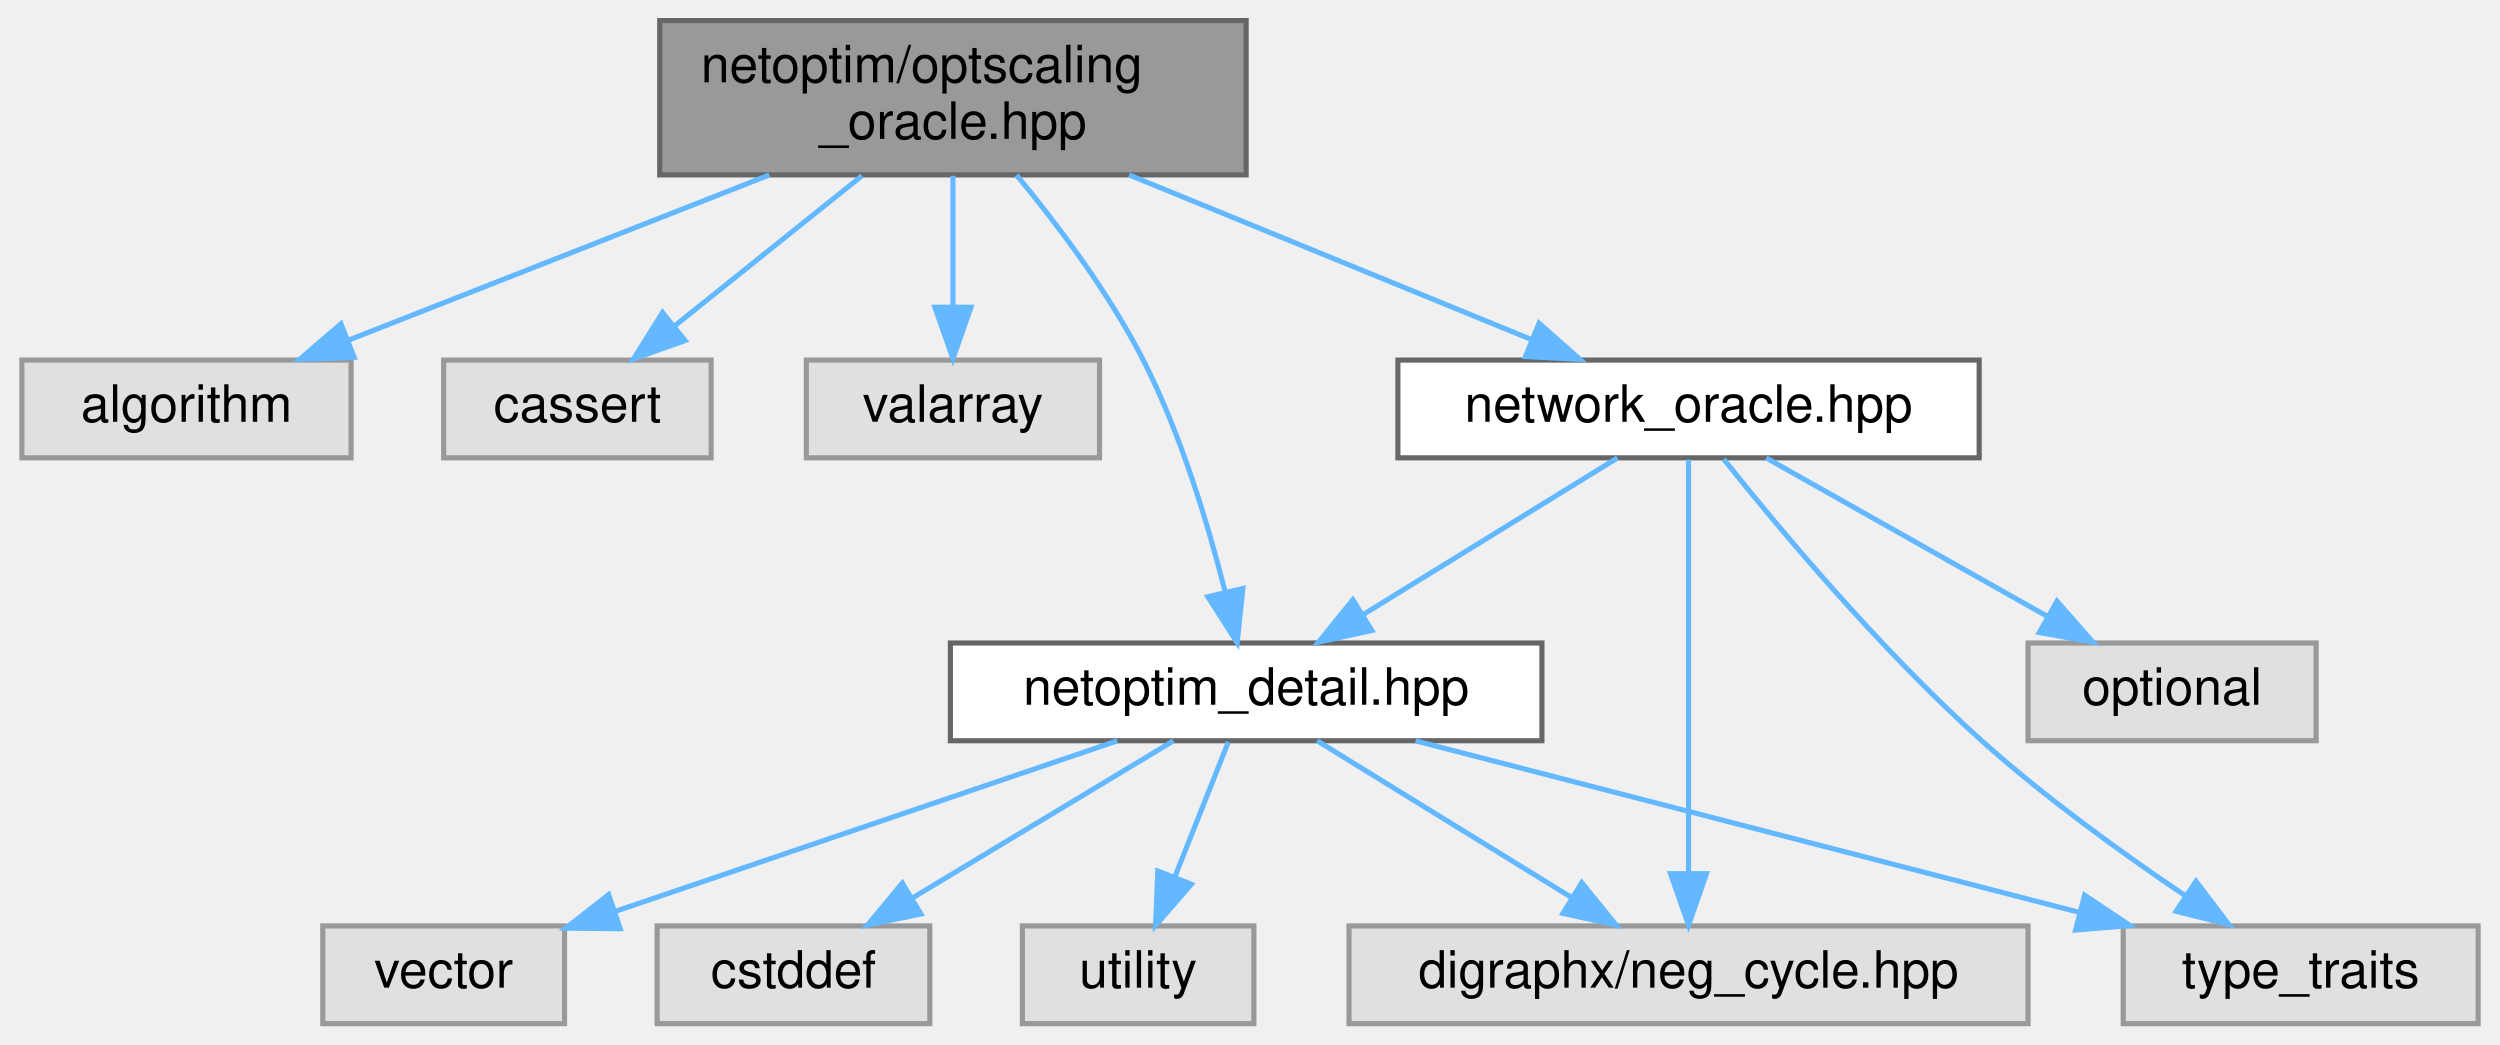
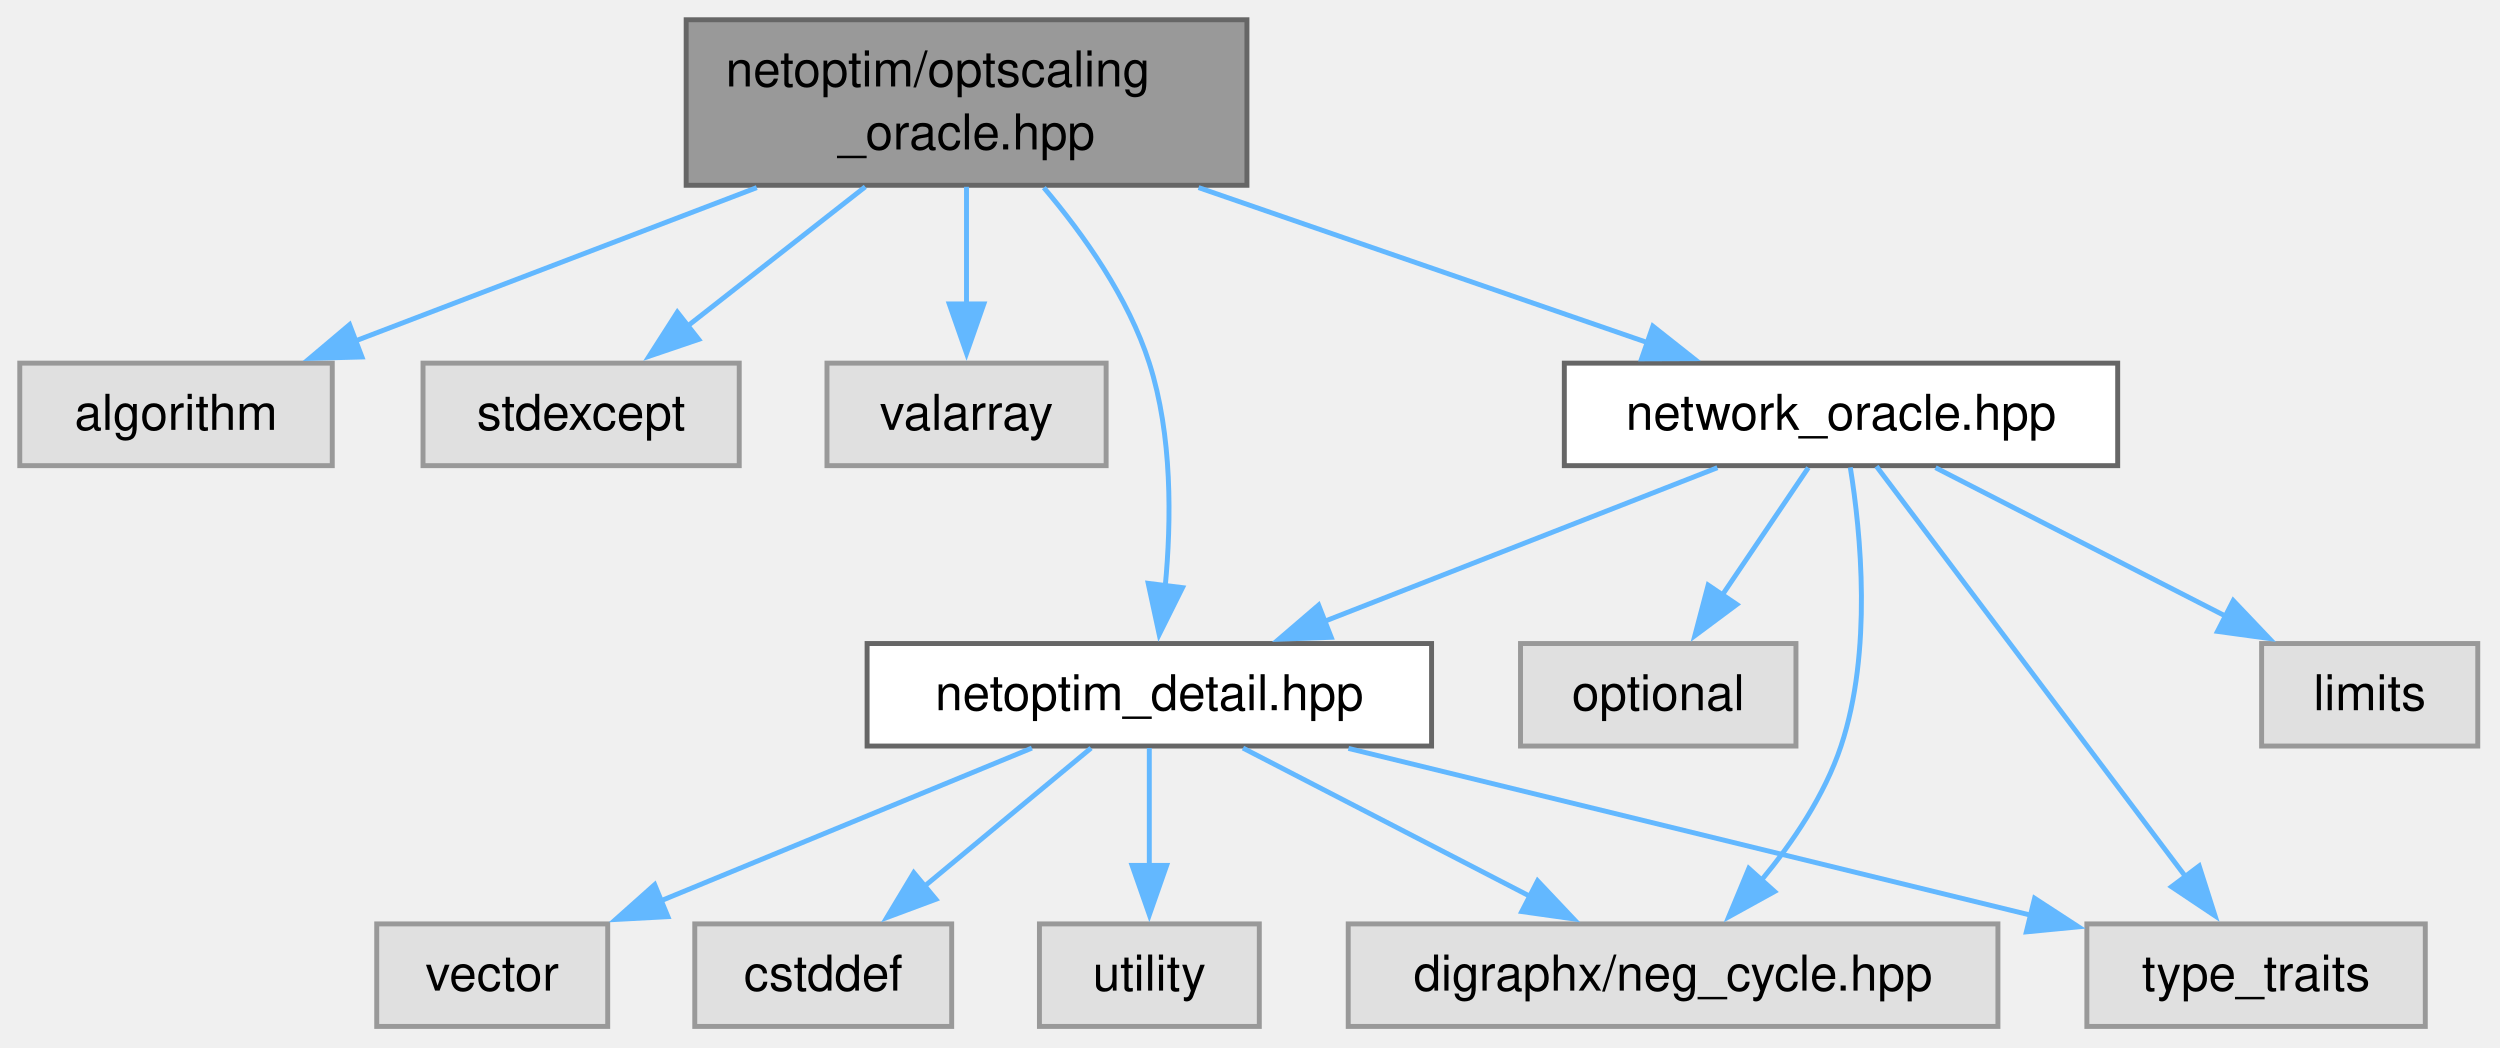
- <svg xmlns="http://www.w3.org/2000/svg" xmlns:xlink="http://www.w3.org/1999/xlink" width="486pt" height="203pt" viewBox="0.00 0.00 485.50 203.00">
-   <g id="graph0" class="graph" transform="scale(1 1) rotate(0) translate(4 199)">
+ <svg xmlns="http://www.w3.org/2000/svg" xmlns:xlink="http://www.w3.org/1999/xlink" width="506pt" height="212pt" viewBox="0.00 0.00 506.00 212.00">
+   <g id="graph0" class="graph" transform="scale(1 1) rotate(0) translate(4 207.75)">
    <g id="Node000001" class="node">
      <g id="a_Node000001">
        <a xlink:title="Oracle for Optimal Matrix Scaling Problem.">
-           <polygon fill="#999999" stroke="#666666" points="238,-195 124,-195 124,-165 238,-165 238,-195" />
-           <text text-anchor="start" x="132" y="-183" font-family="Helvetica,sans-Serif" font-size="10.00">netoptim/optscaling</text>
-           <text text-anchor="middle" x="181" y="-172" font-family="Helvetica,sans-Serif" font-size="10.00">_oracle.hpp</text>
+           <polygon fill="#999999" stroke="#666666" points="248.38,-203.75 134.88,-203.75 134.88,-170.25 248.38,-170.25 248.38,-203.75" />
+           <text xml:space="preserve" text-anchor="start" x="142.88" y="-190.25" font-family="Helvetica,sans-Serif" font-size="10.00">netoptim/optscaling</text>
+           <text xml:space="preserve" text-anchor="middle" x="191.62" y="-177.5" font-family="Helvetica,sans-Serif" font-size="10.00">_oracle.hpp</text>
        </a>
      </g>
    </g>
    <g id="Node000002" class="node">
      <g id="a_Node000002">
        <a xlink:title=" ">
-           <polygon fill="#e0e0e0" stroke="#999999" points="64,-129 0,-129 0,-110 64,-110 64,-129" />
-           <text text-anchor="middle" x="32" y="-117" font-family="Helvetica,sans-Serif" font-size="10.00">algorithm</text>
+           <polygon fill="#e0e0e0" stroke="#999999" points="63.25,-134.25 0,-134.25 0,-113.5 63.25,-113.5 63.25,-134.25" />
+           <text xml:space="preserve" text-anchor="middle" x="31.62" y="-120.75" font-family="Helvetica,sans-Serif" font-size="10.00">algorithm</text>
        </a>
      </g>
    </g>
    <g id="edge1_Node000001_Node000002" class="edge">
      <g id="a_edge1_Node000001_Node000002">
        <a xlink:title=" ">
-           <path fill="none" stroke="#63b8ff" d="M145.31,-164.99C120.34,-155.18 87.3,-142.21 63.34,-132.81" />
-           <polygon fill="#63b8ff" stroke="#63b8ff" points="64.59,-129.54 54,-129.14 62.03,-136.05 64.59,-129.54" />
+           <path fill="none" stroke="#63b8ff" d="M149.17,-169.78C123.8,-160.09 91.91,-147.91 67.76,-138.68" />
+           <polygon fill="#63b8ff" stroke="#63b8ff" points="69.26,-135.5 58.67,-135.21 66.76,-142.04 69.26,-135.5" />
        </a>
      </g>
    </g>
    <g id="Node000003" class="node">
      <g id="a_Node000003">
        <a xlink:title=" ">
-           <polygon fill="#e0e0e0" stroke="#999999" points="134,-129 82,-129 82,-110 134,-110 134,-129" />
-           <text text-anchor="middle" x="108" y="-117" font-family="Helvetica,sans-Serif" font-size="10.00">cassert</text>
+           <polygon fill="#e0e0e0" stroke="#999999" points="145.62,-134.25 81.62,-134.25 81.62,-113.5 145.62,-113.5 145.62,-134.25" />
+           <text xml:space="preserve" text-anchor="middle" x="113.62" y="-120.75" font-family="Helvetica,sans-Serif" font-size="10.00">stdexcept</text>
        </a>
      </g>
    </g>
    <g id="edge2_Node000001_Node000003" class="edge">
      <g id="a_edge2_Node000001_Node000003">
        <a xlink:title=" ">
-           <path fill="none" stroke="#63b8ff" d="M163.33,-164.84C152.3,-156 138.11,-144.63 126.87,-135.62" />
-           <polygon fill="#63b8ff" stroke="#63b8ff" points="128.93,-132.79 118.94,-129.27 124.55,-138.25 128.93,-132.79" />
+           <path fill="none" stroke="#63b8ff" d="M171.13,-169.94C159.99,-161.21 146.22,-150.42 134.95,-141.59" />
+           <polygon fill="#63b8ff" stroke="#63b8ff" points="137.41,-139.06 127.38,-135.65 133.09,-144.57 137.41,-139.06" />
        </a>
      </g>
    </g>
    <g id="Node000004" class="node">
      <g id="a_Node000004">
        <a xlink:title=" ">
-           <polygon fill="#e0e0e0" stroke="#999999" points="209.5,-129 152.5,-129 152.5,-110 209.5,-110 209.5,-129" />
-           <text text-anchor="middle" x="181" y="-117" font-family="Helvetica,sans-Serif" font-size="10.00">valarray</text>
+           <polygon fill="#e0e0e0" stroke="#999999" points="219.88,-134.25 163.38,-134.25 163.38,-113.5 219.88,-113.5 219.88,-134.25" />
+           <text xml:space="preserve" text-anchor="middle" x="191.62" y="-120.75" font-family="Helvetica,sans-Serif" font-size="10.00">valarray</text>
        </a>
      </g>
    </g>
    <g id="edge3_Node000001_Node000004" class="edge">
      <g id="a_edge3_Node000001_Node000004">
        <a xlink:title=" ">
-           <path fill="none" stroke="#63b8ff" d="M181,-164.84C181,-157.21 181,-147.7 181,-139.45" />
-           <polygon fill="#63b8ff" stroke="#63b8ff" points="184.5,-139.27 181,-129.27 177.5,-139.27 184.5,-139.27" />
+           <path fill="none" stroke="#63b8ff" d="M191.62,-169.94C191.62,-162.6 191.62,-153.82 191.62,-145.96" />
+           <polygon fill="#63b8ff" stroke="#63b8ff" points="195.13,-146.23 191.63,-136.23 188.13,-146.23 195.13,-146.23" />
        </a>
      </g>
    </g>
    <g id="Node000005" class="node">
      <g id="a_Node000005">
        <a xlink:href="netoptim__detail_8hpp.html" target="_top" xlink:title="Internal implementation helpers shared by the netoptim algorithms.">
-           <polygon fill="white" stroke="#666666" points="295.5,-74 180.5,-74 180.5,-55 295.5,-55 295.5,-74" />
-           <text text-anchor="middle" x="238" y="-62" font-family="Helvetica,sans-Serif" font-size="10.00">netoptim_detail.hpp</text>
+           <polygon fill="white" stroke="#666666" points="285.75,-77.5 171.5,-77.5 171.5,-56.75 285.75,-56.75 285.75,-77.5" />
+           <text xml:space="preserve" text-anchor="middle" x="228.62" y="-64" font-family="Helvetica,sans-Serif" font-size="10.00">netoptim_detail.hpp</text>
        </a>
      </g>
    </g>
    <g id="edge4_Node000001_Node000005" class="edge">
      <g id="a_edge4_Node000001_Node000005">
        <a xlink:title=" ">
-           <path fill="none" stroke="#63b8ff" d="M193.37,-164.97C201.31,-155.38 211.33,-142.09 218,-129 225.3,-114.66 230.58,-97.14 233.87,-84.14" />
-           <polygon fill="#63b8ff" stroke="#63b8ff" points="237.36,-84.6 236.26,-74.07 230.55,-82.99 237.36,-84.6" />
+           <path fill="none" stroke="#63b8ff" d="M207.27,-169.77C215.35,-160.24 224.38,-147.5 228.62,-134.25 233.3,-119.67 233.1,-102.33 231.84,-89.07" />
+           <polygon fill="#63b8ff" stroke="#63b8ff" points="235.34,-88.81 230.62,-79.33 228.39,-89.68 235.34,-88.81" />
        </a>
      </g>
    </g>
    <g id="Node000011" class="node">
      <g id="a_Node000011">
        <a xlink:href="network__oracle_8hpp.html" target="_top" xlink:title="Oracle for Parametric Network Problems.">
-           <polygon fill="white" stroke="#666666" points="380.5,-129 267.5,-129 267.5,-110 380.5,-110 380.5,-129" />
-           <text text-anchor="middle" x="324" y="-117" font-family="Helvetica,sans-Serif" font-size="10.00">network_oracle.hpp</text>
+           <polygon fill="white" stroke="#666666" points="424.62,-134.25 312.62,-134.25 312.62,-113.5 424.62,-113.5 424.62,-134.25" />
+           <text xml:space="preserve" text-anchor="middle" x="368.62" y="-120.75" font-family="Helvetica,sans-Serif" font-size="10.00">network_oracle.hpp</text>
        </a>
      </g>
    </g>
    <g id="edge10_Node000001_Node000011" class="edge">
      <g id="a_edge10_Node000001_Node000011">
        <a xlink:title=" ">
-           <path fill="none" stroke="#63b8ff" d="M215.25,-164.99C239.11,-155.23 270.65,-142.33 293.61,-132.93" />
-           <polygon fill="#63b8ff" stroke="#63b8ff" points="294.95,-136.17 302.88,-129.14 292.3,-129.69 294.95,-136.17" />
+           <path fill="none" stroke="#63b8ff" d="M238.59,-169.78C267.04,-159.96 302.88,-147.58 329.73,-138.31" />
+           <polygon fill="#63b8ff" stroke="#63b8ff" points="330.54,-141.73 338.85,-135.16 328.25,-135.12 330.54,-141.73" />
        </a>
      </g>
    </g>
    <g id="Node000006" class="node">
      <g id="a_Node000006">
        <a xlink:title=" ">
-           <polygon fill="#e0e0e0" stroke="#999999" points="176.5,-19 123.5,-19 123.5,0 176.5,0 176.5,-19" />
-           <text text-anchor="middle" x="150" y="-7" font-family="Helvetica,sans-Serif" font-size="10.00">cstddef</text>
+           <polygon fill="#e0e0e0" stroke="#999999" points="188.62,-20.75 136.62,-20.75 136.62,0 188.62,0 188.62,-20.75" />
+           <text xml:space="preserve" text-anchor="middle" x="162.62" y="-7.25" font-family="Helvetica,sans-Serif" font-size="10.00">cstddef</text>
        </a>
      </g>
    </g>
    <g id="edge5_Node000005_Node000006" class="edge">
      <g id="a_edge5_Node000005_Node000006">
        <a xlink:title=" ">
-           <path fill="none" stroke="#63b8ff" d="M223.86,-54.98C210.21,-46.77 189.31,-34.18 173.22,-24.49" />
-           <polygon fill="#63b8ff" stroke="#63b8ff" points="174.77,-21.33 164.4,-19.17 171.16,-27.33 174.77,-21.33" />
+           <path fill="none" stroke="#63b8ff" d="M216.83,-56.34C207.44,-48.55 194.09,-37.47 182.98,-28.26" />
+           <polygon fill="#63b8ff" stroke="#63b8ff" points="185.42,-25.74 175.49,-22.04 180.95,-31.12 185.42,-25.74" />
        </a>
      </g>
    </g>
    <g id="Node000007" class="node">
      <g id="a_Node000007">
        <a xlink:title=" ">
-           <polygon fill="#e0e0e0" stroke="#999999" points="390,-19 258,-19 258,0 390,0 390,-19" />
-           <text text-anchor="middle" x="324" y="-7" font-family="Helvetica,sans-Serif" font-size="10.00">digraphx/neg_cycle.hpp</text>
+           <polygon fill="#e0e0e0" stroke="#999999" points="400.38,-20.75 268.88,-20.75 268.88,0 400.38,0 400.38,-20.75" />
+           <text xml:space="preserve" text-anchor="middle" x="334.62" y="-7.25" font-family="Helvetica,sans-Serif" font-size="10.00">digraphx/neg_cycle.hpp</text>
        </a>
      </g>
    </g>
    <g id="edge6_Node000005_Node000007" class="edge">
      <g id="a_edge6_Node000005_Node000007">
        <a xlink:title=" ">
-           <path fill="none" stroke="#63b8ff" d="M251.82,-54.98C265.15,-46.77 285.58,-34.18 301.31,-24.49" />
-           <polygon fill="#63b8ff" stroke="#63b8ff" points="303.25,-27.4 309.93,-19.17 299.58,-21.44 303.25,-27.4" />
+           <path fill="none" stroke="#63b8ff" d="M247.58,-56.34C263.7,-48.01 287.13,-35.91 305.62,-26.36" />
+           <polygon fill="#63b8ff" stroke="#63b8ff" points="307.21,-29.47 314.49,-21.77 304,-23.25 307.21,-29.47" />
        </a>
      </g>
    </g>
    <g id="Node000008" class="node">
      <g id="a_Node000008">
        <a xlink:title=" ">
-           <polygon fill="#e0e0e0" stroke="#999999" points="477.5,-19 408.5,-19 408.5,0 477.5,0 477.5,-19" />
-           <text text-anchor="middle" x="443" y="-7" font-family="Helvetica,sans-Serif" font-size="10.00">type_traits</text>
+           <polygon fill="#e0e0e0" stroke="#999999" points="486.88,-20.75 418.38,-20.75 418.38,0 486.88,0 486.88,-20.75" />
+           <text xml:space="preserve" text-anchor="middle" x="452.62" y="-7.25" font-family="Helvetica,sans-Serif" font-size="10.00">type_traits</text>
        </a>
      </g>
    </g>
    <g id="edge7_Node000005_Node000008" class="edge">
      <g id="a_edge7_Node000005_Node000008">
        <a xlink:title=" ">
-           <path fill="none" stroke="#63b8ff" d="M270.94,-54.98C305.95,-45.93 361.47,-31.58 399.93,-21.64" />
-           <polygon fill="#63b8ff" stroke="#63b8ff" points="401,-24.97 409.81,-19.08 399.25,-18.2 401,-24.97" />
+           <path fill="none" stroke="#63b8ff" d="M268.93,-56.27C307.76,-46.78 366.43,-32.44 406.97,-22.53" />
+           <polygon fill="#63b8ff" stroke="#63b8ff" points="407.8,-25.94 416.68,-20.16 406.13,-19.14 407.8,-25.94" />
        </a>
      </g>
    </g>
    <g id="Node000009" class="node">
      <g id="a_Node000009">
        <a xlink:title=" ">
-           <polygon fill="#e0e0e0" stroke="#999999" points="239.5,-19 194.5,-19 194.5,0 239.5,0 239.5,-19" />
-           <text text-anchor="middle" x="217" y="-7" font-family="Helvetica,sans-Serif" font-size="10.00">utility</text>
+           <polygon fill="#e0e0e0" stroke="#999999" points="250.88,-20.75 206.38,-20.75 206.38,0 250.88,0 250.88,-20.75" />
+           <text xml:space="preserve" text-anchor="middle" x="228.62" y="-7.25" font-family="Helvetica,sans-Serif" font-size="10.00">utility</text>
        </a>
      </g>
    </g>
    <g id="edge8_Node000005_Node000009" class="edge">
      <g id="a_edge8_Node000005_Node000009">
        <a xlink:title=" ">
-           <path fill="none" stroke="#63b8ff" d="M234.53,-54.75C231.72,-47.65 227.66,-37.4 224.15,-28.56" />
-           <polygon fill="#63b8ff" stroke="#63b8ff" points="227.34,-27.1 220.4,-19.09 220.83,-29.68 227.34,-27.1" />
+           <path fill="none" stroke="#63b8ff" d="M228.62,-56.34C228.62,-49.72 228.62,-40.72 228.62,-32.52" />
+           <polygon fill="#63b8ff" stroke="#63b8ff" points="232.13,-32.59 228.63,-22.59 225.13,-32.59 232.13,-32.59" />
        </a>
      </g>
    </g>
    <g id="Node000010" class="node">
      <g id="a_Node000010">
        <a xlink:title=" ">
-           <polygon fill="#e0e0e0" stroke="#999999" points="105.5,-19 58.5,-19 58.5,0 105.5,0 105.5,-19" />
-           <text text-anchor="middle" x="82" y="-7" font-family="Helvetica,sans-Serif" font-size="10.00">vector</text>
+           <polygon fill="#e0e0e0" stroke="#999999" points="119,-20.75 72.25,-20.75 72.25,0 119,0 119,-20.75" />
+           <text xml:space="preserve" text-anchor="middle" x="95.62" y="-7.25" font-family="Helvetica,sans-Serif" font-size="10.00">vector</text>
        </a>
      </g>
    </g>
    <g id="edge9_Node000005_Node000010" class="edge">
      <g id="a_edge9_Node000005_Node000010">
        <a xlink:title=" ">
-           <path fill="none" stroke="#63b8ff" d="M212.94,-54.98C186.51,-46.01 144.73,-31.81 115.5,-21.88" />
-           <polygon fill="#63b8ff" stroke="#63b8ff" points="116.32,-18.46 105.72,-18.56 114.07,-25.09 116.32,-18.46" />
-         </a>
-       </g>
-     </g>
-     <g id="edge14_Node000011_Node000005" class="edge">
-       <g id="a_edge14_Node000011_Node000005">
-         <a xlink:title=" ">
-           <path fill="none" stroke="#63b8ff" d="M310.18,-109.98C296.85,-101.77 276.42,-89.18 260.69,-79.49" />
-           <polygon fill="#63b8ff" stroke="#63b8ff" points="262.42,-76.44 252.07,-74.17 258.75,-82.4 262.42,-76.44" />
+           <path fill="none" stroke="#63b8ff" d="M204.85,-56.34C183.95,-47.73 153.29,-35.11 129.77,-25.43" />
+           <polygon fill="#63b8ff" stroke="#63b8ff" points="131.18,-22.22 120.6,-21.65 128.51,-28.7 131.18,-22.22" />
+         </a>
+       </g>
+     </g>
+     <g id="edge15_Node000011_Node000005" class="edge">
+       <g id="a_edge15_Node000011_Node000005">
+         <a xlink:title=" ">
+           <path fill="none" stroke="#63b8ff" d="M343.6,-113.09C321.4,-104.41 288.74,-91.63 263.89,-81.92" />
+           <polygon fill="#63b8ff" stroke="#63b8ff" points="265.44,-78.76 254.85,-78.38 262.89,-85.28 265.44,-78.76" />
        </a>
      </g>
    </g>
    <g id="edge11_Node000011_Node000007" class="edge">
      <g id="a_edge11_Node000011_Node000007">
        <a xlink:title=" ">
-           <path fill="none" stroke="#63b8ff" d="M324,-109.66C324,-92.17 324,-52.8 324,-29.27" />
-           <polygon fill="#63b8ff" stroke="#63b8ff" points="327.5,-29.16 324,-19.16 320.5,-29.16 327.5,-29.16" />
-         </a>
-       </g>
-     </g>
-     <g id="edge13_Node000011_Node000008" class="edge">
-       <g id="a_edge13_Node000011_Node000008">
-         <a xlink:title=" ">
-           <path fill="none" stroke="#63b8ff" d="M330.84,-109.74C341.03,-96.96 361.15,-72.8 381,-55 393.26,-44.01 408.24,-33.2 420.4,-24.98" />
-           <polygon fill="#63b8ff" stroke="#63b8ff" points="422.65,-27.69 429.05,-19.25 418.78,-21.85 422.65,-27.69" />
+           <path fill="none" stroke="#63b8ff" d="M370.5,-113.15C372.62,-99.99 375.01,-75.92 368.62,-56.75 365.31,-46.79 358.85,-37.25 352.45,-29.52" />
+           <polygon fill="#63b8ff" stroke="#63b8ff" points="355.17,-27.31 345.89,-22.19 349.96,-31.98 355.17,-27.31" />
+         </a>
+       </g>
+     </g>
+     <g id="edge14_Node000011_Node000008" class="edge">
+       <g id="a_edge14_Node000011_Node000008">
+         <a xlink:title=" ">
+           <path fill="none" stroke="#63b8ff" d="M375.79,-113.37C389.67,-94.95 420.45,-54.09 438.56,-30.05" />
+           <polygon fill="#63b8ff" stroke="#63b8ff" points="441.11,-32.48 444.33,-22.38 435.52,-28.27 441.11,-32.48" />
        </a>
      </g>
    </g>
    <g id="Node000012" class="node">
      <g id="a_Node000012">
        <a xlink:title=" ">
-           <polygon fill="#e0e0e0" stroke="#999999" points="446,-74 390,-74 390,-55 446,-55 446,-74" />
-           <text text-anchor="middle" x="418" y="-62" font-family="Helvetica,sans-Serif" font-size="10.00">optional</text>
+           <polygon fill="#e0e0e0" stroke="#999999" points="497.5,-77.5 453.75,-77.5 453.75,-56.75 497.5,-56.75 497.5,-77.5" />
+           <text xml:space="preserve" text-anchor="middle" x="475.62" y="-64" font-family="Helvetica,sans-Serif" font-size="10.00">limits</text>
        </a>
      </g>
    </g>
    <g id="edge12_Node000011_Node000012" class="edge">
      <g id="a_edge12_Node000011_Node000012">
        <a xlink:title=" ">
-           <path fill="none" stroke="#63b8ff" d="M339.1,-109.98C353.82,-101.69 376.42,-88.94 393.67,-79.22" />
-           <polygon fill="#63b8ff" stroke="#63b8ff" points="395.63,-82.13 402.62,-74.17 392.19,-76.03 395.63,-82.13" />
+           <path fill="none" stroke="#63b8ff" d="M387.75,-113.09C404.11,-104.72 427.9,-92.54 446.6,-82.97" />
+           <polygon fill="#63b8ff" stroke="#63b8ff" points="448.01,-86.19 455.31,-78.52 444.82,-79.96 448.01,-86.19" />
+         </a>
+       </g>
+     </g>
+     <g id="Node000013" class="node">
+       <g id="a_Node000013">
+         <a xlink:title=" ">
+           <polygon fill="#e0e0e0" stroke="#999999" points="359.5,-77.5 303.75,-77.5 303.75,-56.75 359.5,-56.75 359.5,-77.5" />
+           <text xml:space="preserve" text-anchor="middle" x="331.62" y="-64" font-family="Helvetica,sans-Serif" font-size="10.00">optional</text>
+         </a>
+       </g>
+     </g>
+     <g id="edge13_Node000011_Node000013" class="edge">
+       <g id="a_edge13_Node000011_Node000013">
+         <a xlink:title=" ">
+           <path fill="none" stroke="#63b8ff" d="M362.01,-113.09C357.17,-105.92 350.45,-95.98 344.55,-87.26" />
+           <polygon fill="#63b8ff" stroke="#63b8ff" points="347.53,-85.41 339.03,-79.08 341.73,-89.33 347.53,-85.41" />
        </a>
      </g>
    </g>
  </g>
</svg>
